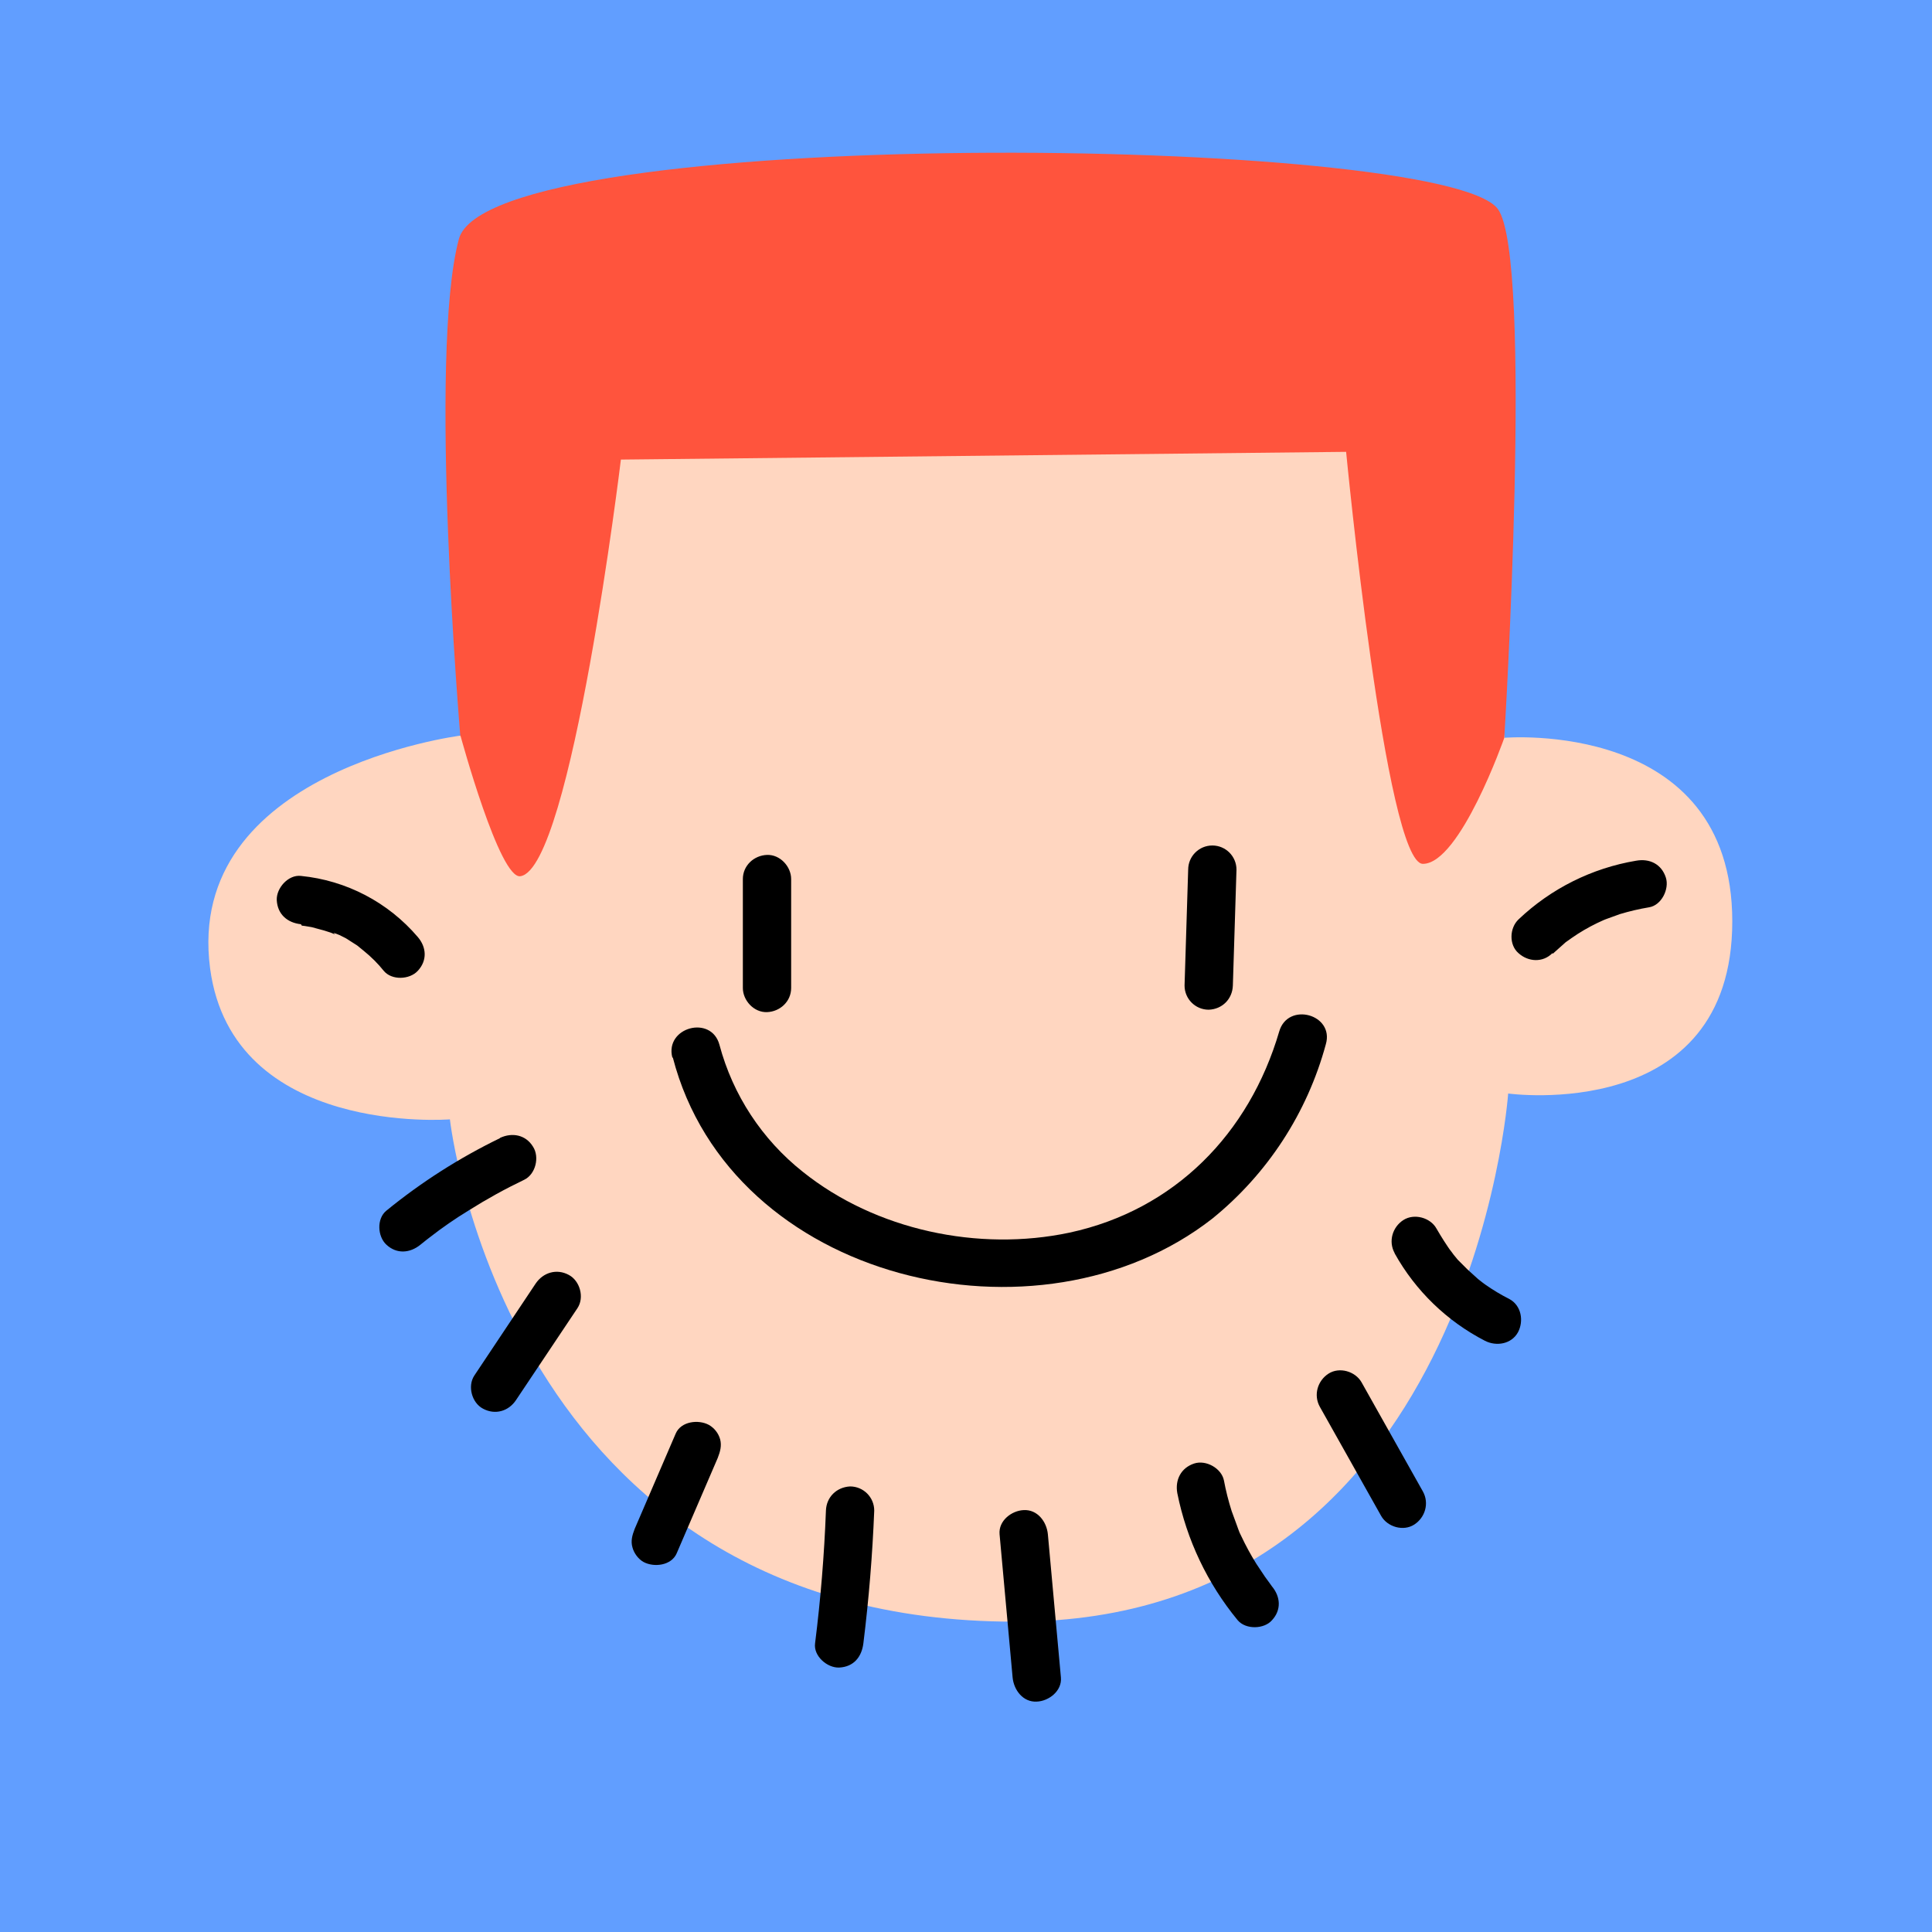
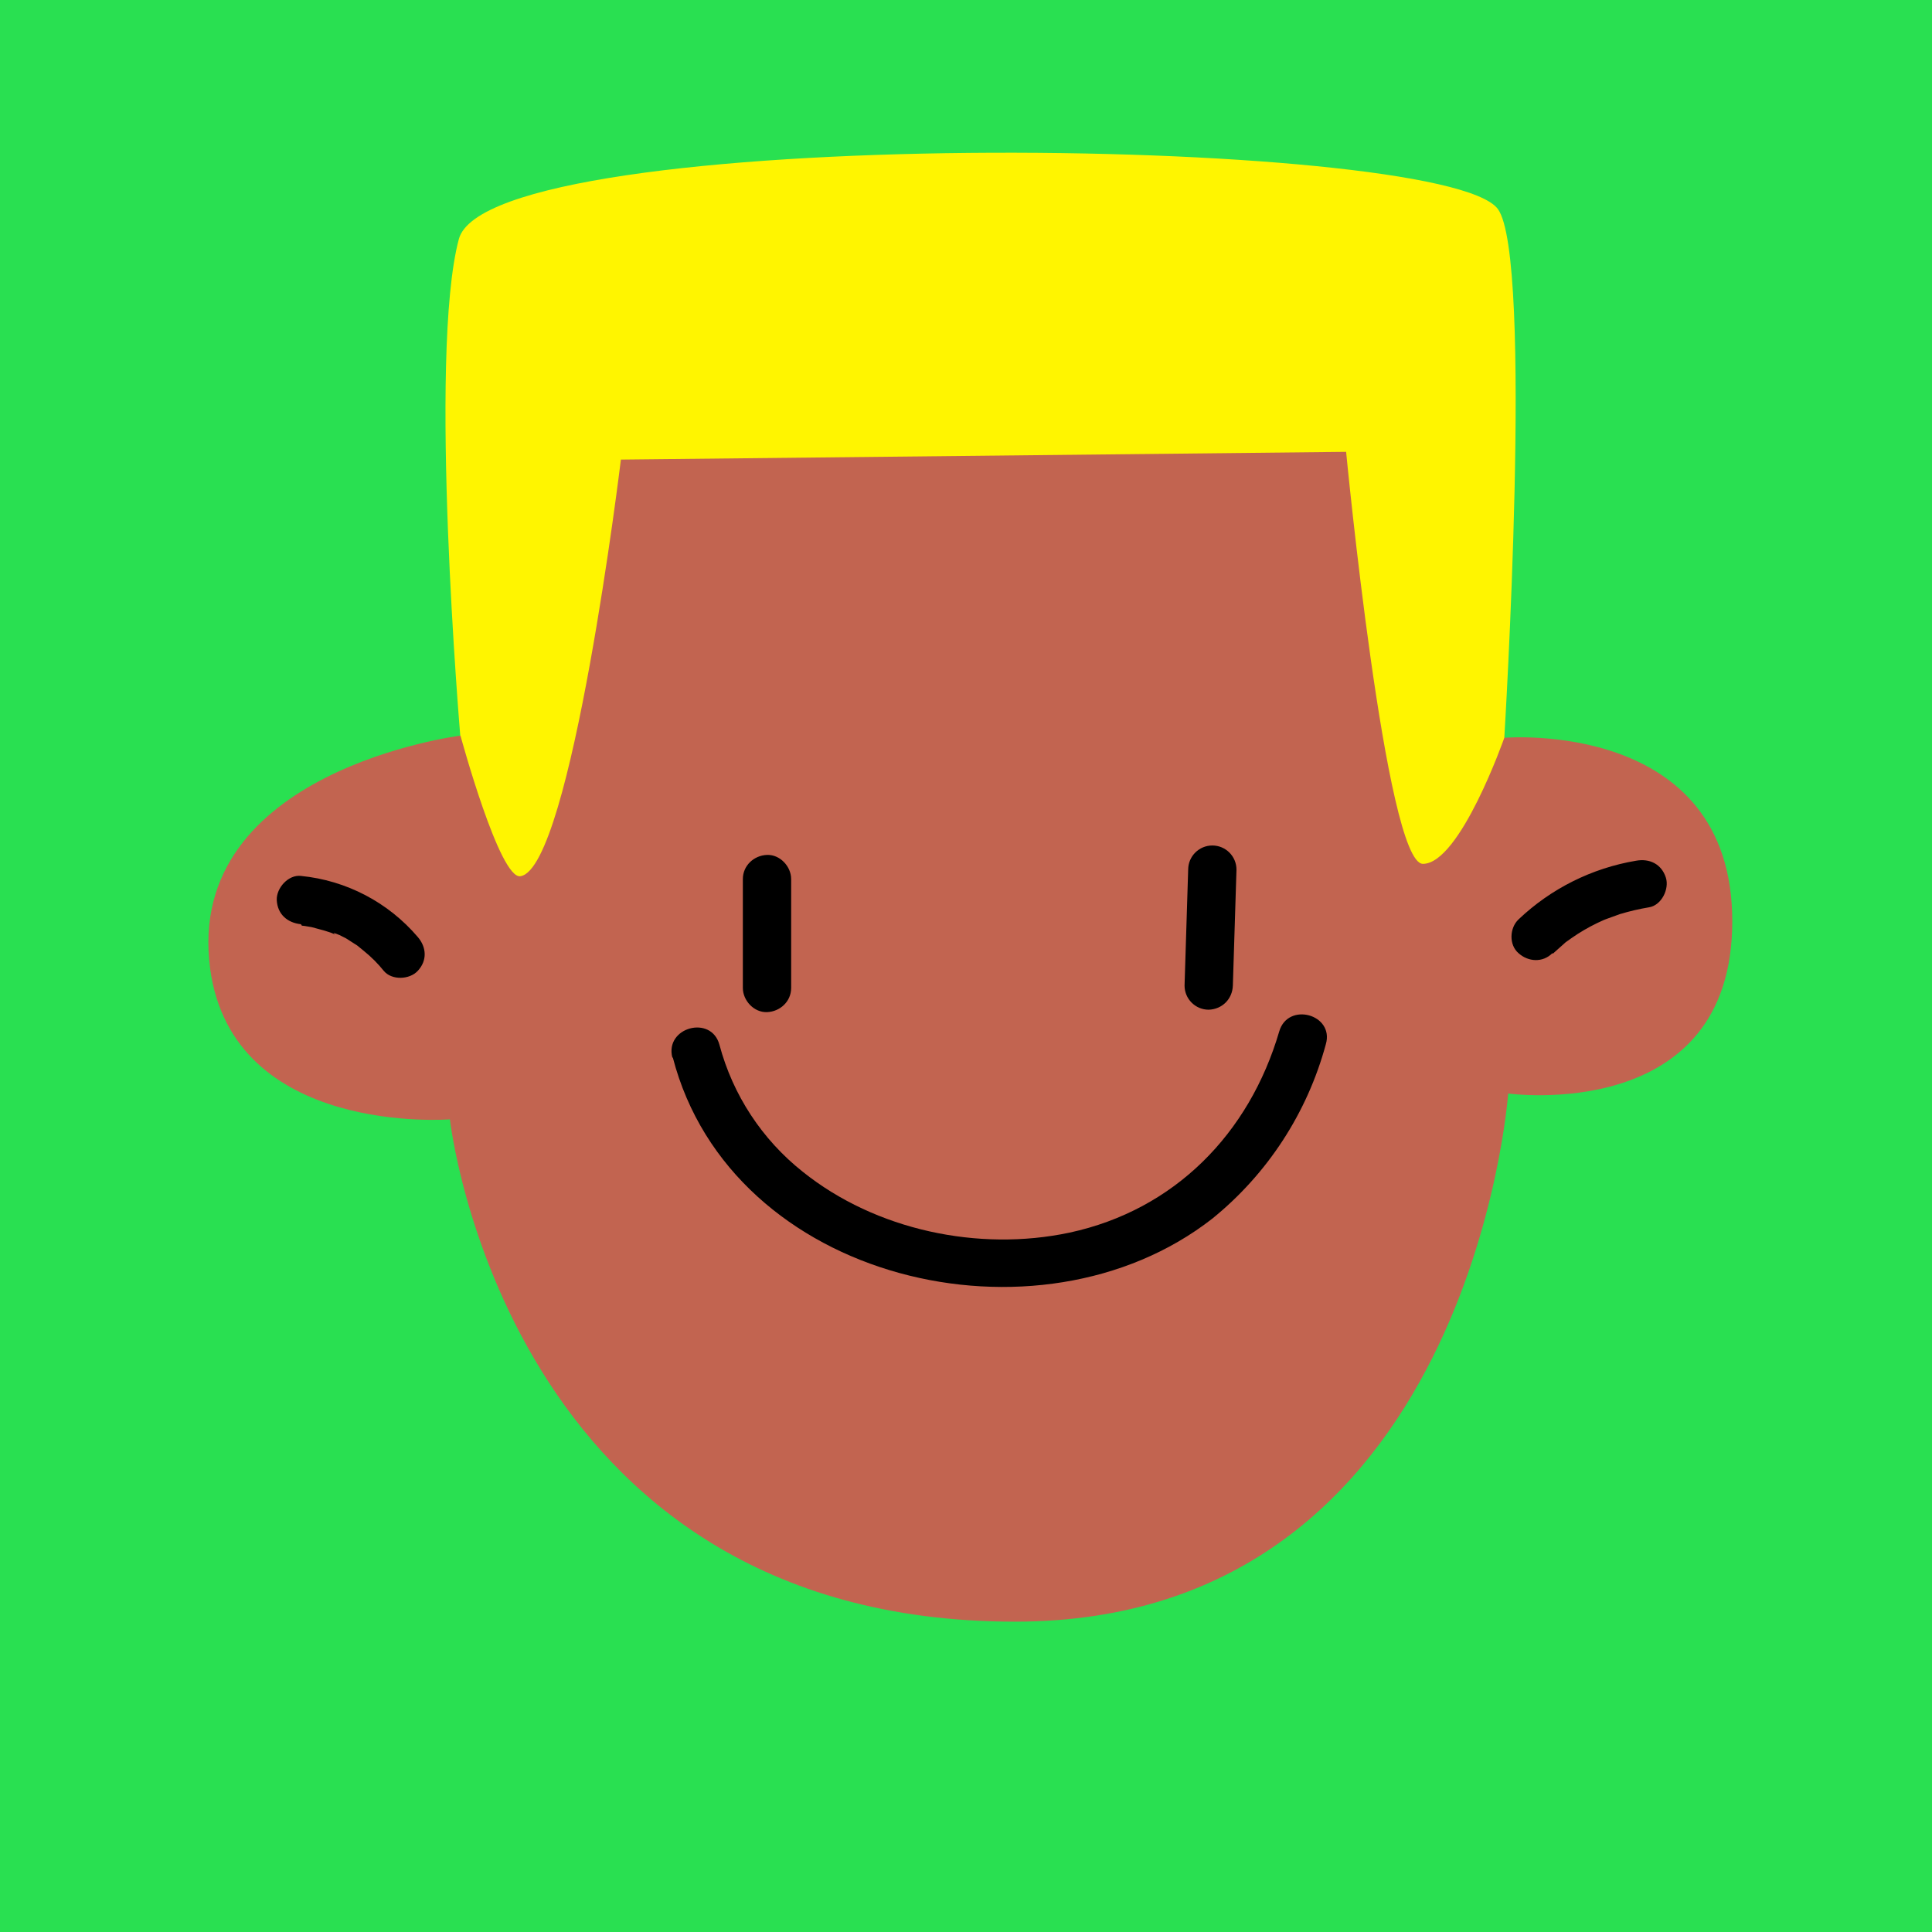
<svg xmlns="http://www.w3.org/2000/svg" viewBox="0 0 80 80" fill="none" shape-rendering="auto">
  <mask id="viewboxMask">
    <rect width="80" height="80" rx="0" ry="0" x="0" y="0" fill="#fff" />
  </mask>
  <g mask="url(#viewboxMask)">
-     <rect fill="#619eff" width="80" height="80" x="0" y="0" />
-     <path d="M19.07 30.47s1.57-20.23 21.59-20.23S62.3 30.55 62.3 30.55s9.43-.8 9.43 7.6c0 8.42-9.28 7.13-9.28 7.13S60.9 67.15 42.03 67.15c-21.11 0-23.4-20.8-23.4-20.8s-9 .72-9.93-6.25c-1.08-8.2 10.37-9.64 10.37-9.64" fill="#ffd6c0" />
+     <rect fill="#29e051" width="80" height="80" x="0" y="0" />
+     <path d="M19.07 30.47s1.57-20.23 21.59-20.23S62.3 30.55 62.3 30.55s9.43-.8 9.43 7.6c0 8.42-9.28 7.13-9.28 7.13S60.9 67.15 42.03 67.15c-21.11 0-23.4-20.8-23.4-20.8s-9 .72-9.93-6.25c-1.08-8.2 10.37-9.64 10.37-9.64" fill="#c26450" />
    <path d="m64.3 39.49.46-.41.1-.09c.12-.1-.13.1-.02.02l.24-.17q.5-.35 1.06-.62l.26-.12.05-.02.05-.02.58-.21q.6-.18 1.2-.28c.52-.08.85-.76.7-1.23-.18-.56-.67-.8-1.23-.7a9.3 9.3 0 0 0-4.87 2.43c-.38.36-.4 1.06 0 1.4.4.36 1 .4 1.4 0zm-51.8-1.16.14.01c-.27-.02-.11-.01-.04 0l.3.05.52.14.28.09.12.05c.02 0 .22.09.06.02-.14-.1 0-.04.03-.03l.15.06.26.13.47.3.27.22q.47.38.83.83c.33.4 1.07.37 1.41 0 .4-.43.36-.98 0-1.4a7.3 7.3 0 0 0-4.84-2.53c-.52-.06-1.02.5-1 1 .03.59.44.94 1 1m18.3-1.9v4.54c0 .52.46 1.02 1 1s1-.44 1-1V36.4c0-.52-.46-1.02-1-1s-1 .44-1 1M49.2 36l-.15 4.81a1 1 0 0 0 1 1c.56-.02.98-.44 1-1l.15-4.8a1 1 0 0 0-1-1 1 1 0 0 0-1 1" fill="black" />
-     <path d="M20.7 47.13a24 24 0 0 0-4.7 3c-.41.33-.37 1.07 0 1.41.43.4.98.35 1.41 0l.25-.2.13-.1q-.12.1 0 0a17 17 0 0 1 1.62-1.12q1.11-.7 2.3-1.27c.47-.23.64-.94.36-1.37-.3-.49-.86-.6-1.37-.36zm1.48 6.02-2.54 3.81c-.29.44-.1 1.13.36 1.37.5.27 1.06.11 1.37-.36l2.54-3.8c.3-.45.1-1.14-.36-1.38-.5-.27-1.06-.1-1.37.36m5.8 6.21-1.7 3.95c-.1.26-.17.5-.09.77.06.23.24.48.46.6.43.23 1.15.15 1.37-.36l1.7-3.95c.1-.26.17-.5.1-.77a1 1 0 0 0-.47-.6c-.43-.23-1.15-.15-1.37.36m6.22 3.19a63 63 0 0 1-.45 5.5c-.07.52.5 1.02 1 1 .6-.03.93-.44 1-1q.34-2.74.45-5.5a1 1 0 0 0-1-1c-.56.03-.98.44-1 1m7.19.98.54 5.93c.05.52.43 1.03 1 1 .5-.02 1.05-.44 1-1l-.54-5.93c-.05-.52-.43-1.03-1-1-.5.02-1.05.44-1 1m7.36-1.7a12 12 0 0 0 2.5 5.26c.34.4 1.1.37 1.42 0 .4-.43.35-.98 0-1.4l-.1-.14q.11.15 0 0l-.19-.26-.36-.54a11 11 0 0 1-.62-1.14q-.08-.15-.13-.3l-.05-.14-.22-.6q-.2-.63-.32-1.27c-.1-.5-.74-.86-1.23-.7-.55.18-.8.68-.7 1.23m5.9-3.58 2.54 4.52c.26.46.92.65 1.37.36s.63-.88.36-1.37l-2.54-4.52c-.26-.46-.92-.65-1.37-.36s-.63.88-.36 1.37m3.1-6.35a9 9 0 0 0 3.74 3.62c.47.24 1.1.14 1.37-.36.24-.46.14-1.1-.36-1.37a8 8 0 0 1-1-.6l-.23-.17c.27.2 0 0-.07-.06l-.44-.4-.4-.4-.18-.22c-.05-.07-.24-.34-.06-.07q-.34-.48-.64-1c-.25-.45-.92-.64-1.37-.35s-.63.88-.36 1.37" fill="black" />
    <path d="M27.86 43.79c2.41 9.29 15.16 12.28 22.34 6.67a14 14 0 0 0 4.7-7.22c.36-1.24-1.57-1.77-1.93-.53-1.24 4.23-4.33 7.39-8.68 8.33-3.77.8-8.03-.1-11.05-2.52a10 10 0 0 1-3.45-5.26c-.34-1.25-2.27-.72-1.95.53" fill="black" />
-     <path d="M19.07 30.47s1.63 6 2.49 5.81c2.1-.36 4.15-17.25 4.15-17.25l30.03-.32s1.64 17.06 3.18 17.06 3.37-5.22 3.37-5.22 1.22-19.9-.27-21.9C59.7 5.58 20.28 5.12 19 9.9s.06 20.58.06 20.58z" fill="#ff543d" />
+     <path d="M19.07 30.47s1.63 6 2.49 5.81c2.1-.36 4.15-17.25 4.15-17.25l30.03-.32s1.64 17.06 3.18 17.06 3.37-5.22 3.37-5.22 1.22-19.9-.27-21.9C59.7 5.58 20.28 5.12 19 9.9s.06 20.58.06 20.58z" fill="#fff500" />
  </g>
</svg>
